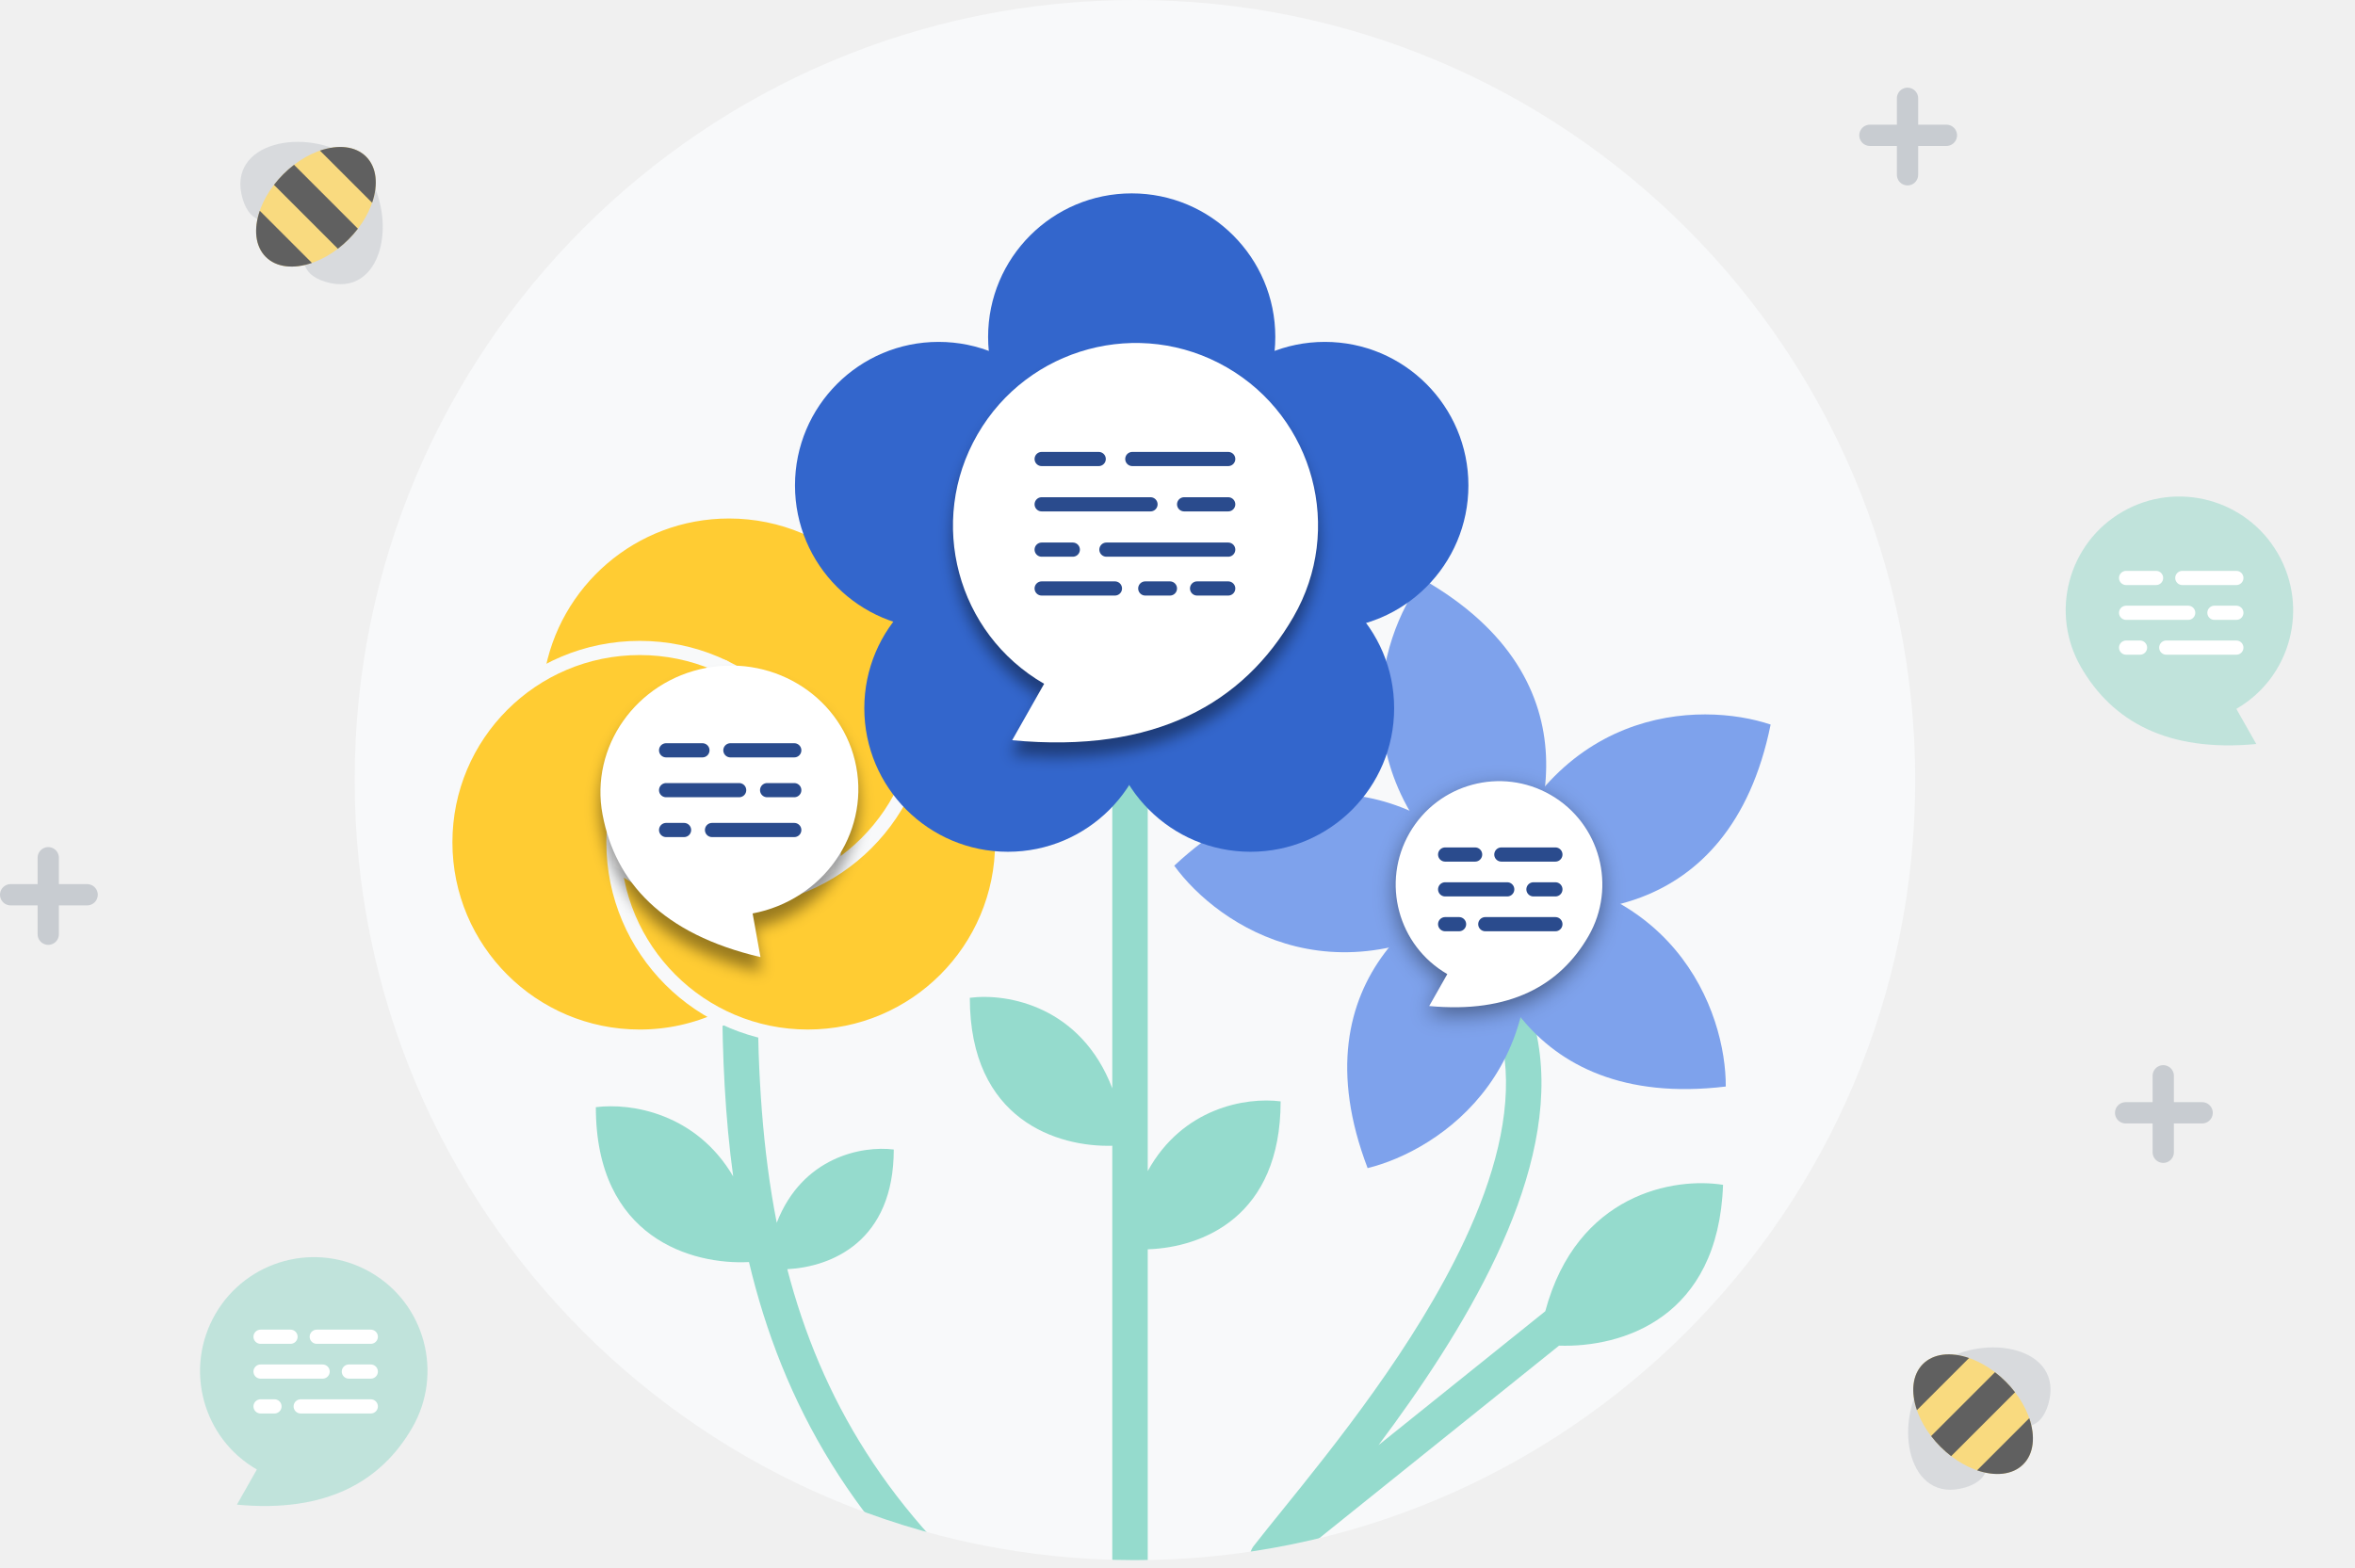
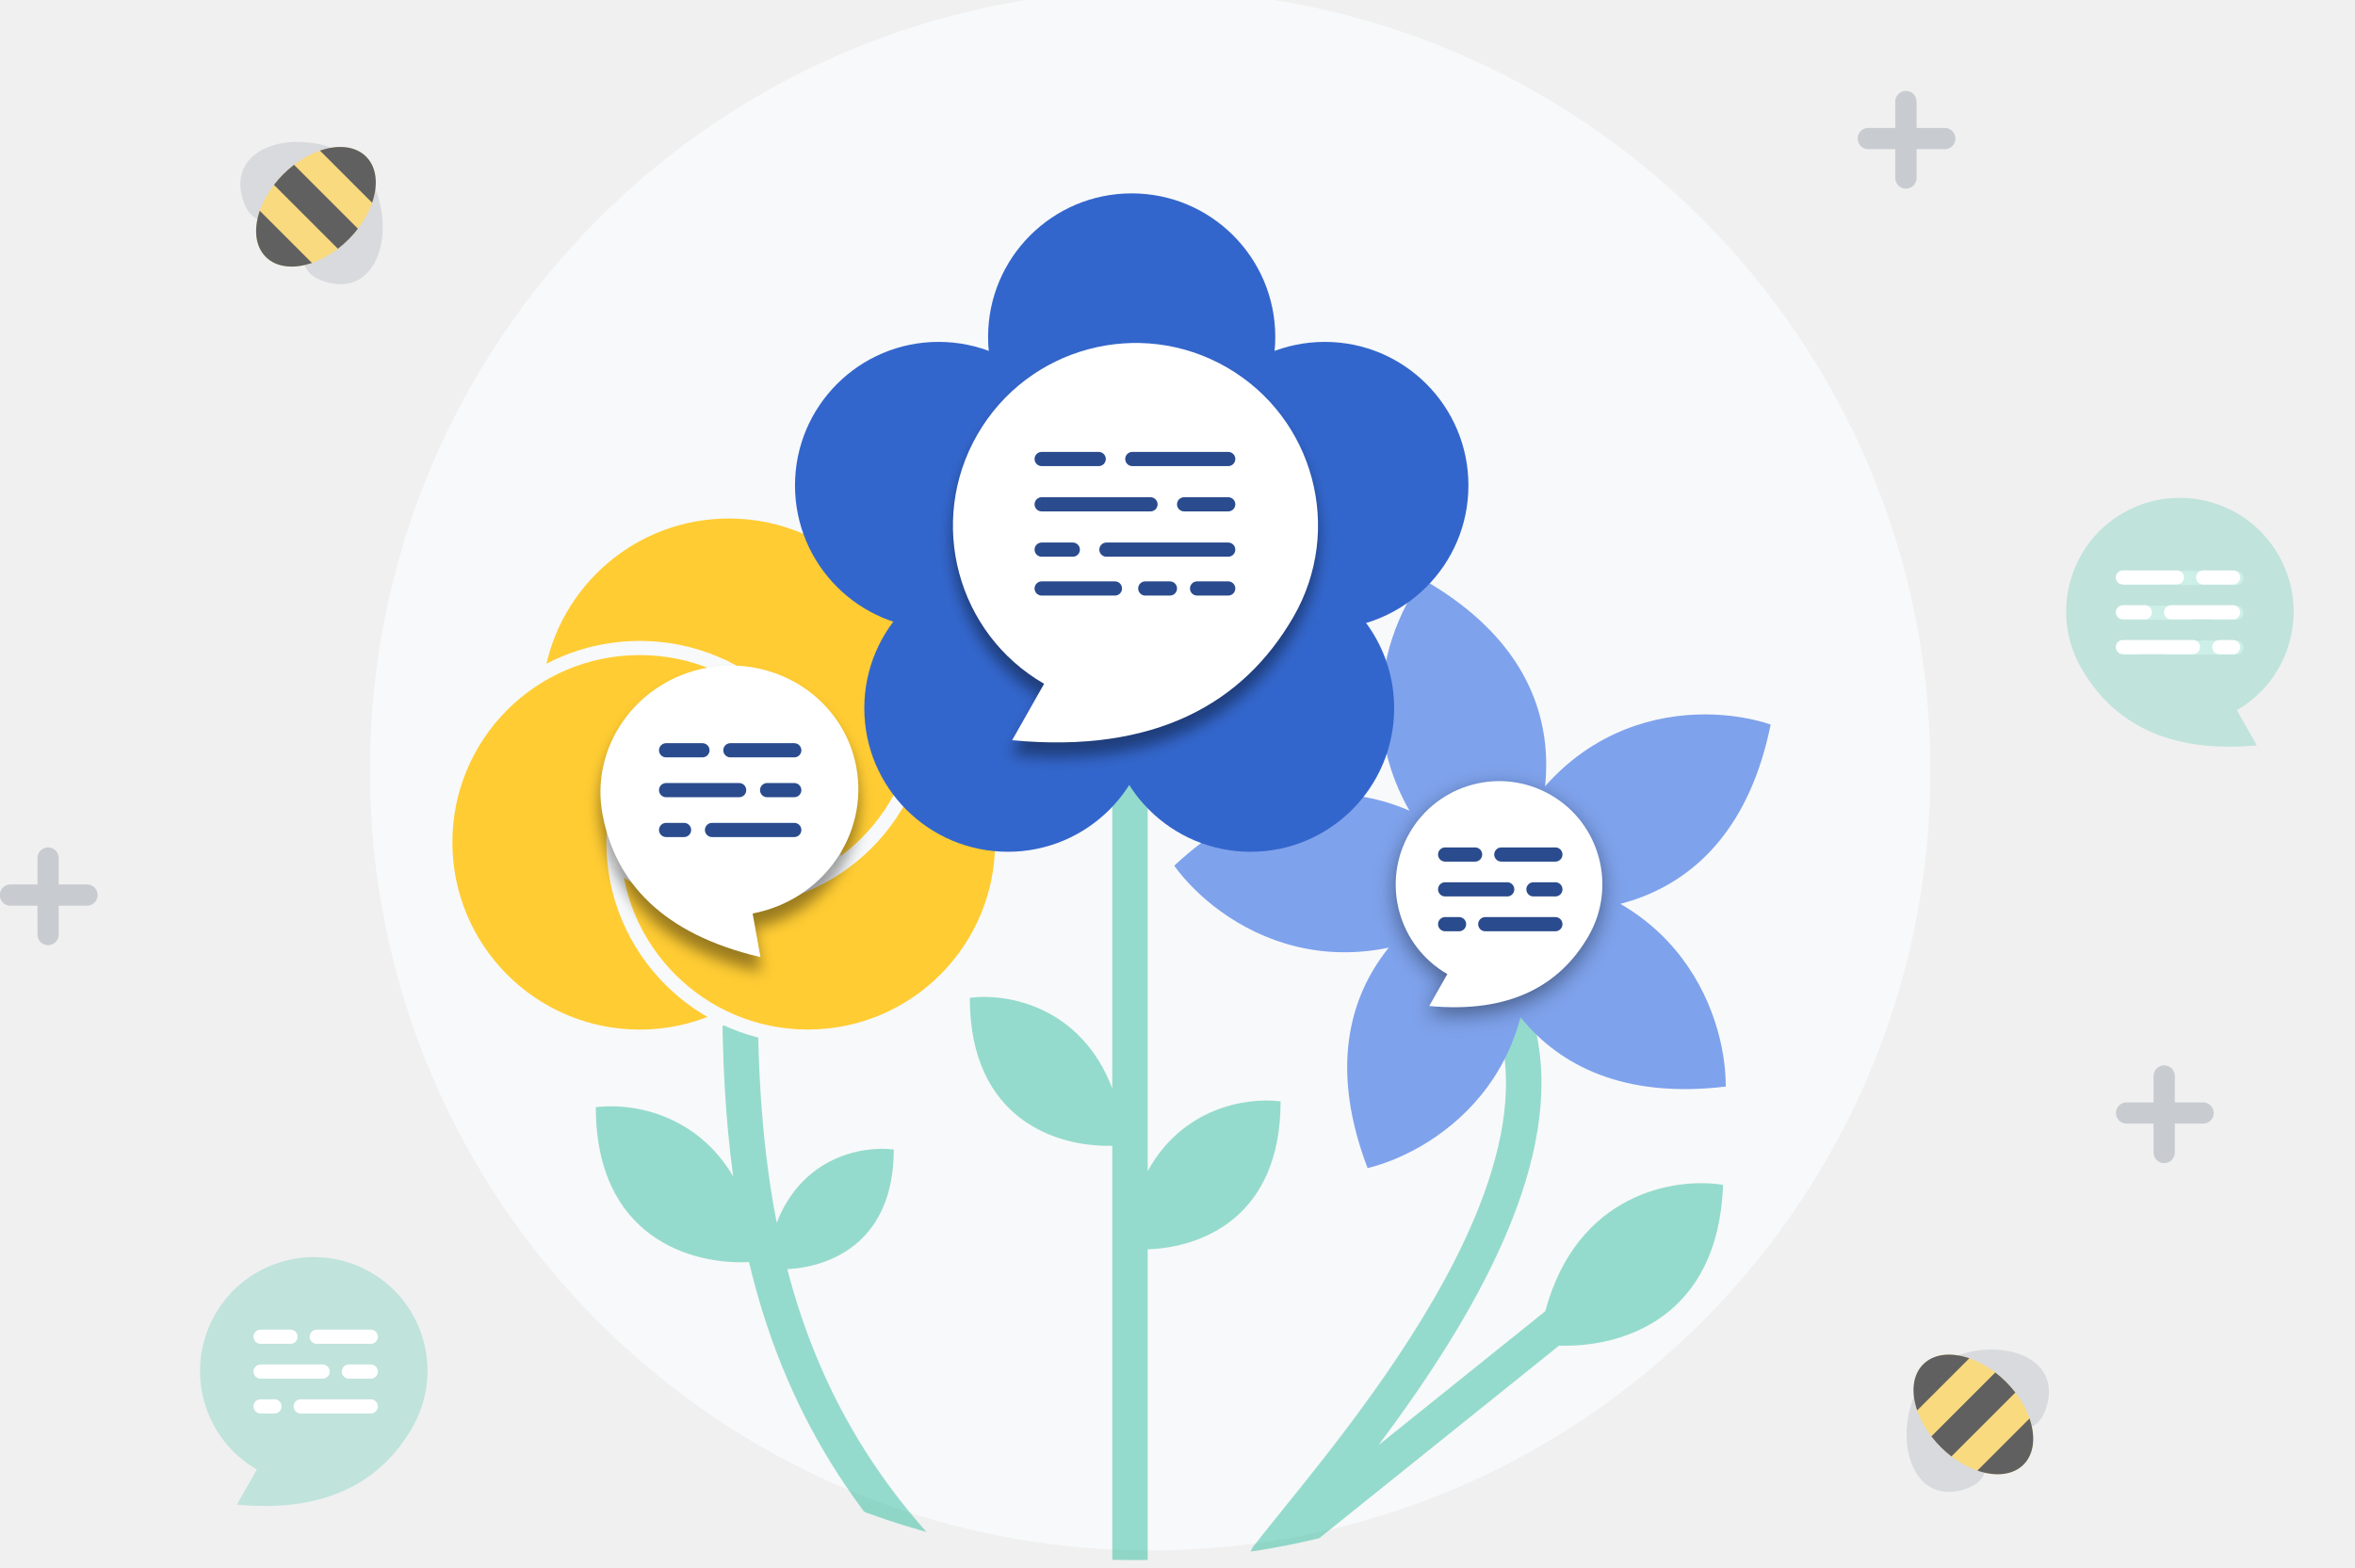
- <svg xmlns="http://www.w3.org/2000/svg" width="332" height="221" viewBox="0 0 332 221" fill="none">
-   <path opacity=".2" d="M293.371 94.074c4.394 7.612 12.16 12.035 24.712 10.844l-2.809-4.956c7.664-4.425 10.285-14.236 5.853-21.913-4.433-7.676-14.239-10.312-21.903-5.887-7.665 4.425-10.285 14.236-5.853 21.912z" fill="#00AF89" />
-   <path stroke="#fff" stroke-width="2" stroke-linecap="round" d="M299.732 81.501h4.224M307.655 81.501h7.619M299.732 86.412h8.751M312.181 86.412h3.093M299.732 91.323h1.961M305.391 91.323h9.882" />
-   <path opacity=".2" d="M58.112 201.334c-4.395 7.611-12.16 12.034-24.712 10.843l2.809-4.956c-7.665-4.425-10.285-14.235-5.853-21.912 4.432-7.676 14.238-10.312 21.903-5.887 7.664 4.425 10.285 14.236 5.853 21.912z" fill="#00AF89" />
-   <path stroke="#fff" stroke-width="2" stroke-linecap="round" d="M36.732 188.5h4.224M44.655 188.5h7.619M36.732 193.412h8.751M49.181 193.412h3.093M36.732 198.323h1.961M42.391 198.323h9.882" />
-   <path stroke="#C8CCD1" stroke-width="3" stroke-linecap="round" d="M268.916 13.862v10.784M263.614 19.081h10.784M304.967 151.703v10.784M299.665 156.923h10.784M6.802 120.954v10.784M1.5 126.173h10.784" />
-   <circle cx="160" cy="110" r="110" fill="#F8F9FA" />
-   <mask id="a" mask-type="alpha" maskUnits="userSpaceOnUse" x="50" y="0" width="220" height="220">
+ <svg xmlns="http://www.w3.org/2000/svg" xmlns:xlink="http://www.w3.org/1999/xlink" width="332" height="221" fill="none">
+   <path stroke="#fff" stroke-linecap="round" stroke-width="2" d="M299.73 81.501h4.224m3.699 0h7.619m-15.542 4.911h8.751m3.698 0h3.093m-15.542 4.911h1.961m3.698 0h9.882" />
+   <g id="g">
+     <path fill="#00AF89" d="M58.112 201.33c-4.395 7.611-12.16 12.034-24.712 10.843l2.809-4.956c-7.665-4.425-10.285-14.235-5.853-21.912s14.238-10.312 21.903-5.887 10.285 14.236 5.853 21.912" opacity=".2" />
+     <path stroke="#fff" stroke-linecap="round" stroke-width="2" d="M36.732 188.5h4.224m3.699 0h7.619m-15.542 4.912h8.751m3.698 0h3.093m-15.542 4.911h1.961m3.698 0h9.882" />
+   </g>
+   <path id="e" stroke="#c8ccd1" stroke-linecap="round" stroke-width="3" d="M6.78 121v10.784m-5.301-5.565h10.784" />
+   <circle cx="162.15" cy="108.63" r="110" fill="#f8f9fa" />
+   <mask id="a" width="220" height="220" x="50" y="0" mask-type="alpha" maskUnits="userSpaceOnUse">
    <circle cx="160" cy="110" r="110" fill="#F8F9FA" />
  </mask>
  <g mask="url(#a)">
-     <path opacity=".4" fill-rule="evenodd" clip-rule="evenodd" d="M200.166 124.51a2.5 2.5 0 1 0-2.544 4.304c9.513 5.624 13.606 12.753 14.497 20.482.912 7.901-1.488 16.748-5.674 25.668-6.954 14.821-18.383 28.973-25.747 38.09v.001a365.742 365.742 0 0 0-3.959 4.955 2.501 2.501 0 0 0 3.541 3.483l39.507-31.736c8.84.283 22.458-3.821 23.122-22.677-6.833-1.103-20.596 1.192-25.062 17.823l-23.515 18.888c5.874-7.847 12.156-17.146 16.64-26.703 4.356-9.285 7.18-19.13 6.114-28.365-1.085-9.406-6.17-17.858-16.92-24.213z" fill="#00AF89" />
-     <path d="M200.519 81.656c-6.198 8.286-12.727 29.094 10.748 46.033 6.925-9.364 14.472-31.68-10.748-46.033z" fill="#7EA2EC" />
-     <path d="M165.542 122.076c6.064 8.386 23.981 20.817 47.144 3.455-6.875-9.4-25.929-23.253-47.144-3.455z" fill="#7EA2EC" />
-     <path d="M192.803 164.721c10.052-2.457 28.319-14.37 20.965-42.367-11.299 2.826-31.31 15.256-20.965 42.367z" fill="#7EA2EC" />
-     <path d="M243.294 153.216c.051-10.349-7.084-30.956-36.029-30.602.006 11.647 7.22 34.073 36.029 30.602z" fill="#7EA2EC" />
-     <path d="M249.617 102.173c-9.809-3.298-31.615-2.997-40.369 24.595 11.06 3.653 34.616 3.847 40.369-24.595z" fill="#7EA2EC" />
+     <path fill="#00AF89" fill-rule="evenodd" d="M200.166 124.51a2.5 2.5 0 1 0-2.544 4.304c9.513 5.624 13.606 12.753 14.497 20.482.912 7.901-1.488 16.748-5.674 25.668-6.954 14.821-18.383 28.973-25.747 38.09v.001a366 366 0 0 0-3.959 4.955 2.501 2.501 0 0 0 3.541 3.483l39.507-31.736c8.84.283 22.458-3.821 23.122-22.677-6.833-1.103-20.596 1.192-25.062 17.823l-23.515 18.888c5.874-7.847 12.156-17.146 16.64-26.703 4.356-9.285 7.18-19.13 6.114-28.365-1.085-9.406-6.17-17.858-16.92-24.213" clip-rule="evenodd" opacity=".4" />
+     <g fill="#7EA2EC">
+       <path d="M200.52 81.656c-6.198 8.286-12.727 29.094 10.748 46.033 6.925-9.364 14.472-31.68-10.748-46.033" />
+       <path d="M165.54 122.08c6.064 8.386 23.981 20.817 47.144 3.455-6.875-9.4-25.929-23.253-47.144-3.455" />
+       <path d="M192.8 164.72c10.052-2.457 28.319-14.37 20.965-42.367-11.299 2.826-31.31 15.256-20.965 42.367" />
+       <path d="M243.29 153.22c.051-10.349-7.084-30.956-36.029-30.602.006 11.647 7.22 34.073 36.029 30.602" />
+       <path d="M249.62 102.17c-9.809-3.298-31.615-2.997-40.369 24.595 11.06 3.653 34.616 3.847 40.369-24.595" />
+     </g>
    <g filter="url(#b)">
-       <path d="M223.937 132.013c-3.993 6.915-11.049 10.934-22.453 9.852l2.552-4.503c-6.964-4.021-9.345-12.935-5.318-19.91 4.027-6.974 12.937-9.369 19.901-5.349 6.964 4.021 9.345 12.935 5.318 19.91z" fill="#fff" />
+       <path fill="#fff" d="M223.94 132.01c-3.993 6.915-11.049 10.934-22.453 9.852l2.552-4.503c-6.964-4.021-9.345-12.935-5.318-19.91s12.937-9.369 19.901-5.349c6.964 4.021 9.345 12.935 5.318 19.91" />
    </g>
-     <path stroke="#2A4B8D" stroke-width="2" stroke-linecap="round" d="M203.732 120.5h4.224M211.655 120.5h7.619M203.732 125.412h8.751M216.181 125.412h3.093M203.732 130.323h1.961M209.391 130.323h9.882" />
-     <path opacity=".4" fill-rule="evenodd" clip-rule="evenodd" d="M143.687 231.614a2.5 2.5 0 0 1-3.516.371c-19.861-16.064-29.864-34.167-34.582-54.014C97.602 178.38 84 174.617 84 156.13c5.062-.648 14.174.913 19.361 9.761-1.132-8.319-1.545-16.914-1.545-25.766a2.5 2.5 0 1 1 5 0c0 11.318.685 22.082 2.686 32.302 3.604-9.299 12.049-10.889 16.498-10.327 0 12.931-8.721 16.54-15.011 16.874 4.721 18.138 14.234 34.49 32.327 49.124a2.5 2.5 0 0 1 .371 3.516z" fill="#00AF89" />
-     <circle cx="102.773" cy="99.519" r="27.403" fill="#FC3" />
-     <circle cx="113.883" cy="118.776" r="27.403" fill="#FC3" />
-     <circle cx="90.183" cy="118.776" r="27.403" fill="#FC3" />
-     <path d="M86.85 121.738c4.074 3.333 10.467 5.184 15.924 5.184 15.134 0 27.403-12.268 27.403-27.403 0-15.134-12.269-27.403-27.403-27.403-13.622 0-24.922 9.939-27.045 22.96" stroke="#F8F9FA" stroke-width="2" stroke-linecap="round" />
-     <path d="M130.547 97.02c6.529 5.008 10.739 12.89 10.739 21.756 0 15.134-12.269 27.403-27.403 27.403-15.135 0-27.403-12.269-27.403-27.403 0-10.89 6.352-20.296 15.553-24.716" stroke="#F8F9FA" stroke-width="2" stroke-linecap="round" />
-     <path d="M101.663 143.666a27.307 27.307 0 0 1-11.48 2.513c-15.134 0-27.403-12.269-27.403-27.403 0-15.135 12.269-27.403 27.403-27.403 15.134 0 27.403 12.268 27.403 27.403 0 1.128-.068 2.24-.201 3.332" stroke="#F8F9FA" stroke-width="2" stroke-linecap="round" />
-     <path d="M86.48 122.108c0-18.663 10.368-26.292 15.553-27.773 13.923 6.517 16.17 21.725 15.553 28.514-2.963 1.852-9.999 4.073-16.294 4.073-5.036 0-11.973-3.209-14.813-4.814z" fill="#fff" />
+     <path stroke="#2A4B8D" stroke-linecap="round" stroke-width="2" d="M203.73 120.5h4.224m3.699 0h7.619m-15.542 4.912h8.751m3.698 0h3.093m-15.542 4.911h1.961m3.698 0h9.882" />
+     <path fill="#00AF89" fill-rule="evenodd" d="M143.687 231.614a2.5 2.5 0 0 1-3.516.371c-19.861-16.064-29.864-34.167-34.582-54.014C97.602 178.38 84 174.617 84 156.13c5.062-.648 14.174.913 19.361 9.761-1.132-8.319-1.545-16.914-1.545-25.766a2.5 2.5 0 1 1 5 0c0 11.318.685 22.082 2.686 32.302 3.604-9.299 12.049-10.889 16.498-10.327 0 12.931-8.721 16.54-15.011 16.874 4.721 18.138 14.234 34.49 32.327 49.124a2.5 2.5 0 0 1 .371 3.516" clip-rule="evenodd" opacity=".4" />
+     <g fill="#FC3">
+       <circle cx="102.77" cy="99.519" r="27.403" />
+       <circle cx="113.88" cy="118.78" r="27.403" />
+       <circle cx="90.183" cy="118.78" r="27.403" />
+     </g>
+     <g stroke="#F8F9FA" stroke-linecap="round" stroke-width="2">
+       <path d="M86.85 121.74c4.074 3.333 10.467 5.184 15.924 5.184 15.134 0 27.403-12.268 27.403-27.403s-12.269-27.403-27.403-27.403c-13.622 0-24.922 9.939-27.045 22.96" />
+       <path d="M130.55 97.02c6.529 5.008 10.739 12.89 10.739 21.756 0 15.134-12.269 27.403-27.403 27.403-15.135 0-27.403-12.269-27.403-27.403 0-10.89 6.352-20.296 15.553-24.716" />
+       <path d="M101.66 143.67a27.3 27.3 0 0 1-11.48 2.513c-15.134 0-27.403-12.269-27.403-27.403 0-15.135 12.269-27.403 27.403-27.403s27.403 12.268 27.403 27.403q0 1.693-.201 3.332" />
+     </g>
+     <path fill="#fff" d="M86.48 122.11c0-18.663 10.368-26.292 15.553-27.773 13.923 6.517 16.17 21.725 15.553 28.514-2.963 1.852-9.999 4.073-16.294 4.073-5.036 0-11.973-3.209-14.813-4.814z" />
    <g filter="url(#c)">
-       <path d="M84.947 114.878c1.792 9.48 8.401 16.848 22.265 20.087l-1.111-6.154c9.876-1.866 16.417-11.131 14.61-20.692-1.808-9.562-11.278-15.8-21.154-13.934-9.876 1.867-16.417 11.131-14.61 20.693z" fill="#fff" />
+       <path fill="#fff" d="M84.947 114.88c1.792 9.48 8.401 16.848 22.265 20.087l-1.111-6.154c9.876-1.866 16.417-11.131 14.61-20.692s-11.278-15.8-21.154-13.934-16.417 11.131-14.61 20.693" />
    </g>
-     <path stroke="#2A4B8D" stroke-width="2" stroke-linecap="round" d="M93.904 105.805h5.121M102.968 105.805h9.005M93.904 111.424h10.3M108.146 111.424h3.827M93.904 117.043h2.532M100.377 117.043h11.595" />
-     <path opacity=".4" fill-rule="evenodd" clip-rule="evenodd" d="M159.305 107.717a2.5 2.5 0 0 1 2.5 2.5v54.924c4.884-8.899 13.816-10.462 18.734-9.831 0 16.295-11.051 20.604-18.734 20.86v51.371a2.5 2.5 0 0 1-5 0v-65.973c-7.661.215-20.083-3.588-20.083-20.864 5.415-.695 15.696 1.27 20.083 12.76v-43.247a2.5 2.5 0 0 1 2.5-2.5z" fill="#00AF89" />
-     <circle cx="159.544" cy="47.513" r="20.244" fill="#36C" />
-     <circle cx="132.319" cy="68.455" r="20.244" fill="#36C" />
-     <circle cx="186.768" cy="68.455" r="20.244" fill="#36C" />
-     <circle cx="142.091" cy="99.869" r="20.244" fill="#36C" />
-     <circle cx="176.298" cy="99.869" r="20.244" fill="#36C" />
+     <path stroke="#2a4b8d" stroke-linecap="round" stroke-width="2" d="M93.904 105.8h5.121m3.943 0h9.005m-18.069 5.619h10.3m3.942 0h3.827m-18.069 5.619h2.532m3.941 0h11.595" />
+     <path fill="#00AF89" fill-rule="evenodd" d="M159.3 107.72a2.5 2.5 0 0 1 2.5 2.5v54.924c4.884-8.899 13.816-10.462 18.734-9.831 0 16.295-11.051 20.604-18.734 20.86v51.371a2.5 2.5 0 0 1-5 0v-65.973c-7.661.215-20.083-3.588-20.083-20.864 5.415-.695 15.696 1.27 20.083 12.76V110.22a2.5 2.5 0 0 1 2.5-2.5" clip-rule="evenodd" opacity=".4" />
+     <g fill="#36C">
+       <circle cx="159.54" cy="47.513" r="20.244" />
+       <circle cx="132.32" cy="68.455" r="20.244" />
+       <circle cx="186.77" cy="68.455" r="20.244" />
+       <circle cx="142.09" cy="99.869" r="20.244" />
+       <circle cx="176.3" cy="99.869" r="20.244" />
+     </g>
    <g filter="url(#d)">
-       <path d="M182.354 86.979c-7.053 12.216-19.517 19.315-39.664 17.404l4.509-7.955c-12.302-7.102-16.508-22.848-9.394-35.17 7.114-12.32 22.853-16.552 35.155-9.449s16.508 22.849 9.394 35.17z" fill="#fff" />
+       <path fill="#fff" d="M182.35 86.979c-7.053 12.216-19.517 19.315-39.664 17.404l4.509-7.955c-12.302-7.102-16.508-22.848-9.394-35.17 7.114-12.32 22.853-16.552 35.155-9.449s16.508 22.849 9.394 35.17" />
    </g>
-     <path stroke="#2A4B8D" stroke-width="2" stroke-linecap="round" d="M146.85 64.726h8.042M159.63 64.726h13.519M146.85 71.116h15.344M166.933 71.116h6.216M146.85 77.506h4.39M155.979 77.506h17.17M146.85 82.983h10.33M161.456 82.983h3.477M168.759 82.983h4.39" />
+     <path stroke="#2A4B8D" stroke-linecap="round" stroke-width="2" d="M146.85 64.726h8.042m4.738 0h13.519m-26.299 6.39h15.344m4.739 0h6.216m-26.299 6.39h4.39m4.739 0h17.17m-26.299 5.477h10.33m4.276 0h3.477m3.826 0h4.39" />
  </g>
-   <g opacity=".6">
-     <path d="M51.613 24.208C46.963 27.796 38 37.435 45.956 39.765c7.956 2.33 10.253-8.84 5.657-15.557zM49.754 22.349c-3.588 4.65-13.227 13.613-15.557 5.657-2.33-7.956 8.839-10.253 15.557-5.657z" fill="#C8CCD1" />
-     <ellipse cx="44.542" cy="29.159" rx="10" ry="6.5" transform="rotate(135 44.542 29.159)" fill="#FC3" />
-     <path fill-rule="evenodd" clip-rule="evenodd" d="M47.632 35.077a15.323 15.323 0 0 0 2.828-2.828l-9.008-9.009a15.3 15.3 0 0 0-2.829 2.828l9.009 9.009zm-11.01-5.353c-.88 2.556-.655 5.002.849 6.506 1.503 1.503 3.95 1.727 6.505.848l-7.354-7.354zm14.99-7.637c1.505 1.504 1.729 3.95.85 6.506l-7.355-7.355c2.556-.878 5.002-.654 6.506.85z" fill="#000" />
-   </g>
-   <g opacity=".6">
-     <path d="M273.209 192.349c3.587 4.65 13.227 13.613 15.557 5.657 2.33-7.956-8.84-10.253-15.557-5.657zM271.349 194.208c4.65 3.587 13.614 13.227 5.658 15.557-7.957 2.33-10.254-8.839-5.658-15.557z" fill="#C8CCD1" />
-     <ellipse cx="278.159" cy="199.42" rx="10" ry="6.5" transform="rotate(45 278.159 199.42)" fill="#FC3" />
-     <path fill-rule="evenodd" clip-rule="evenodd" d="M284.077 196.33a15.242 15.242 0 0 0-1.322-1.506 15.242 15.242 0 0 0-1.506-1.322l-9.009 9.008c.397.517.838 1.022 1.323 1.506.484.485.989.926 1.506 1.323l9.008-9.009zm-5.353 11.01c2.556.879 5.002.655 6.506-.849 1.504-1.503 1.728-3.949.849-6.505l-7.355 7.354zm-7.636-14.991c1.504-1.504 3.95-1.728 6.506-.849l-7.355 7.355c-.879-2.556-.655-5.002.849-6.506z" fill="#000" />
+   <g id="f" opacity=".6">
+     <path fill="#C8CCD1" d="M51.613 24.208C46.963 27.796 38 37.435 45.956 39.765s10.253-8.84 5.657-15.557m-1.859-1.859c-3.588 4.65-13.227 13.613-15.557 5.657s8.839-10.253 15.557-5.657" />
+     <ellipse cx="44.542" cy="29.159" fill="#FC3" rx="10" ry="6.5" transform="rotate(135 44.542 29.159)" />
+     <path fill="#000" fill-rule="evenodd" d="M47.632 35.077a15.3 15.3 0 0 0 2.828-2.828l-9.008-9.009a15.3 15.3 0 0 0-2.829 2.828zm-11.01-5.353c-.88 2.556-.655 5.002.849 6.506 1.503 1.503 3.95 1.727 6.505.848zm14.99-7.637c1.505 1.504 1.729 3.95.85 6.506l-7.355-7.355c2.556-.878 5.002-.654 6.506.85z" clip-rule="evenodd" />
  </g>
  <defs>
-     <filter id="b" x="185.839" y="102.823" width="48.39" height="50.301" filterUnits="userSpaceOnUse" color-interpolation-filters="sRGB">
+     <filter id="b" width="48.39" height="50.301" x="185.84" y="102.82" color-interpolation-filters="sRGB" filterUnits="userSpaceOnUse">
      <feFlood flood-opacity="0" result="BackgroundImageFix" />
      <feColorMatrix in="SourceAlpha" values="0 0 0 0 0 0 0 0 0 0 0 0 0 0 0 0 0 0 127 0" />
      <feOffset dy="1" />
      <feGaussianBlur stdDeviation="1.5" />
      <feColorMatrix values="0 0 0 0 0 0 0 0 0 0 0 0 0 0 0 0 0 0 0.4 0" />
      <feBlend in2="BackgroundImageFix" result="effect1_dropShadow" />
      <feBlend in="SourceGraphic" in2="effect1_dropShadow" result="shape" />
    </filter>
-     <filter id="c" x="79.675" y="90.806" width="47.469" height="51.53" filterUnits="userSpaceOnUse" color-interpolation-filters="sRGB">
+     <filter id="c" width="47.469" height="51.53" x="79.675" y="90.806" color-interpolation-filters="sRGB" filterUnits="userSpaceOnUse">
      <feFlood flood-opacity="0" result="BackgroundImageFix" />
      <feColorMatrix in="SourceAlpha" values="0 0 0 0 0 0 0 0 0 0 0 0 0 0 0 0 0 0 127 0" />
      <feOffset dy="2" />
      <feGaussianBlur stdDeviation="1" />
      <feColorMatrix values="0 0 0 0 0 0 0 0 0 0 0 0 0 0 0 0 0 0 0.4 0" />
      <feBlend in2="BackgroundImageFix" result="effect1_dropShadow" />
      <feBlend in="SourceGraphic" in2="effect1_dropShadow" result="shape" />
    </filter>
-     <filter id="d" x="118.353" y="38.949" width="78.882" height="82.258" filterUnits="userSpaceOnUse" color-interpolation-filters="sRGB">
+     <filter id="d" width="78.882" height="82.258" x="118.35" y="38.949" color-interpolation-filters="sRGB" filterUnits="userSpaceOnUse">
      <feFlood flood-opacity="0" result="BackgroundImageFix" />
      <feColorMatrix in="SourceAlpha" values="0 0 0 0 0 0 0 0 0 0 0 0 0 0 0 0 0 0 127 0" />
      <feOffset dy="2" />
      <feGaussianBlur stdDeviation="1" />
      <feColorMatrix values="0 0 0 0 0 0 0 0 0 0 0 0 0 0 0 0 0 0 0.4 0" />
      <feBlend in2="BackgroundImageFix" result="effect1_dropShadow" />
      <feBlend in="SourceGraphic" in2="effect1_dropShadow" result="shape" />
    </filter>
  </defs>
+   <use xlink:href="#e" transform="translate(261.91 -106.68)" />
+   <use xlink:href="#e" transform="translate(298.32 30.733)" />
+   <use xlink:href="#f" transform="matrix(-1 0 0 1 322.74 170.3)" />
+   <use xlink:href="#g" transform="matrix(-1 0 0 1 351.55 -107.07)" />
</svg>
